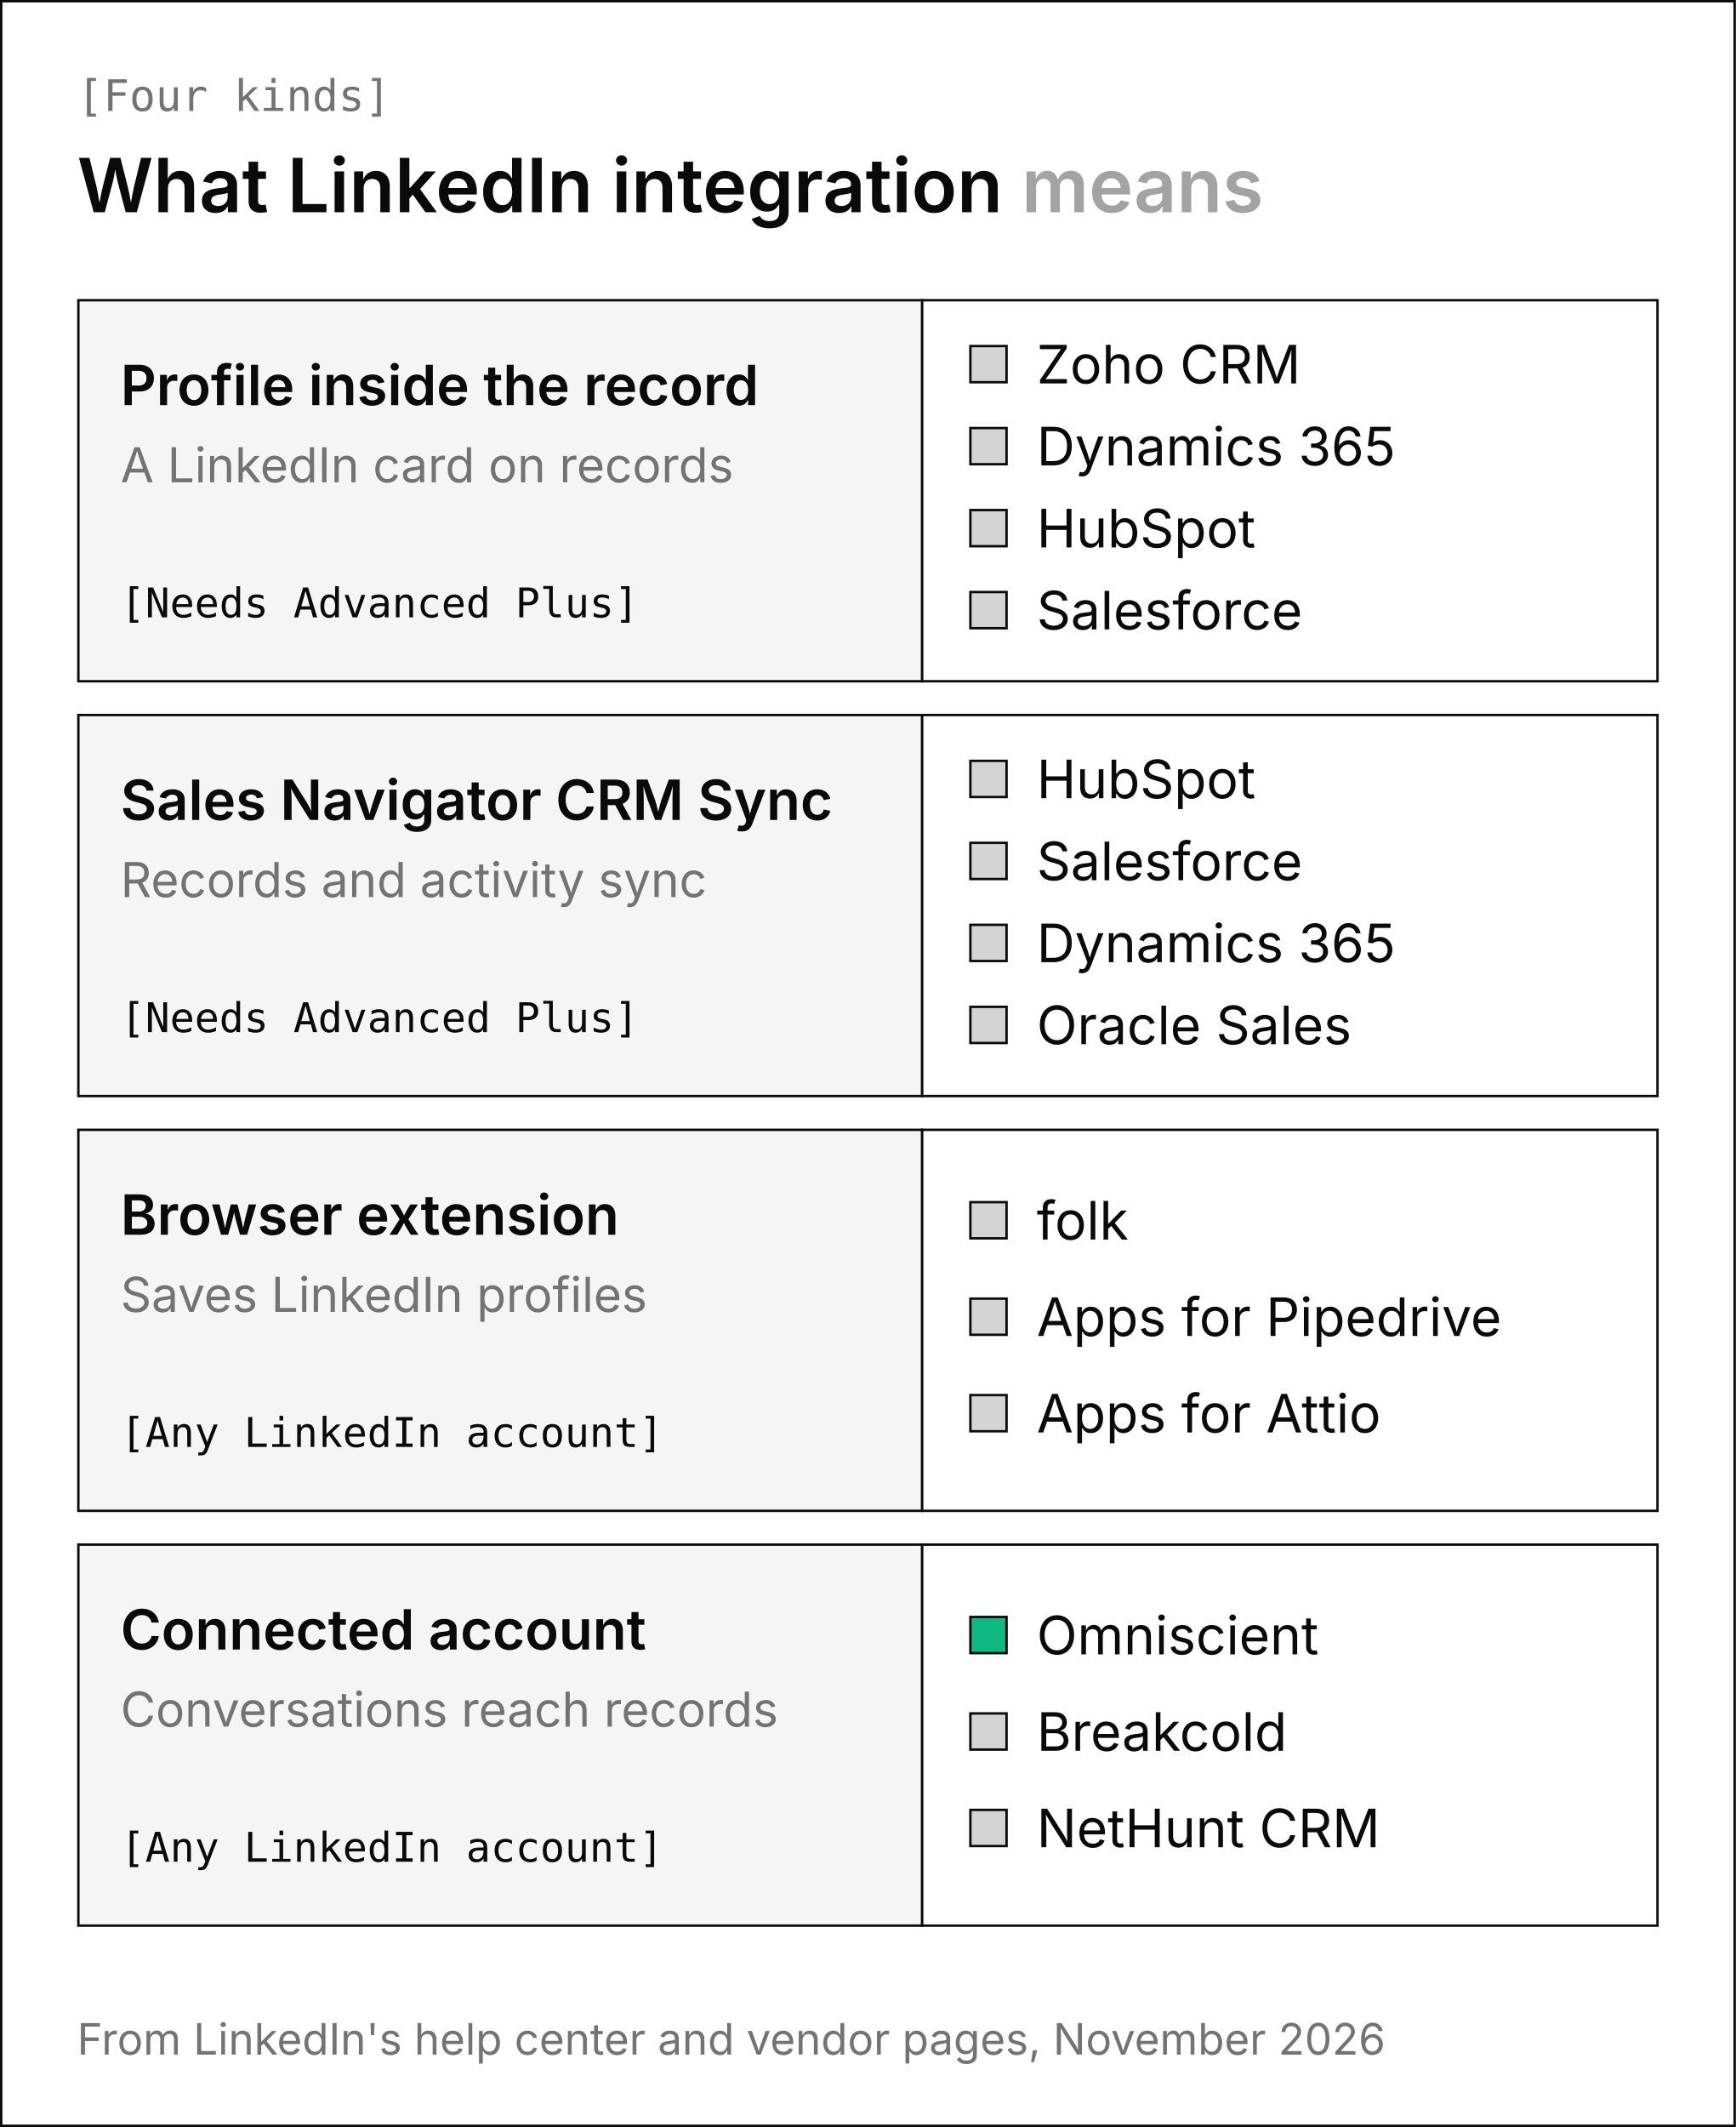
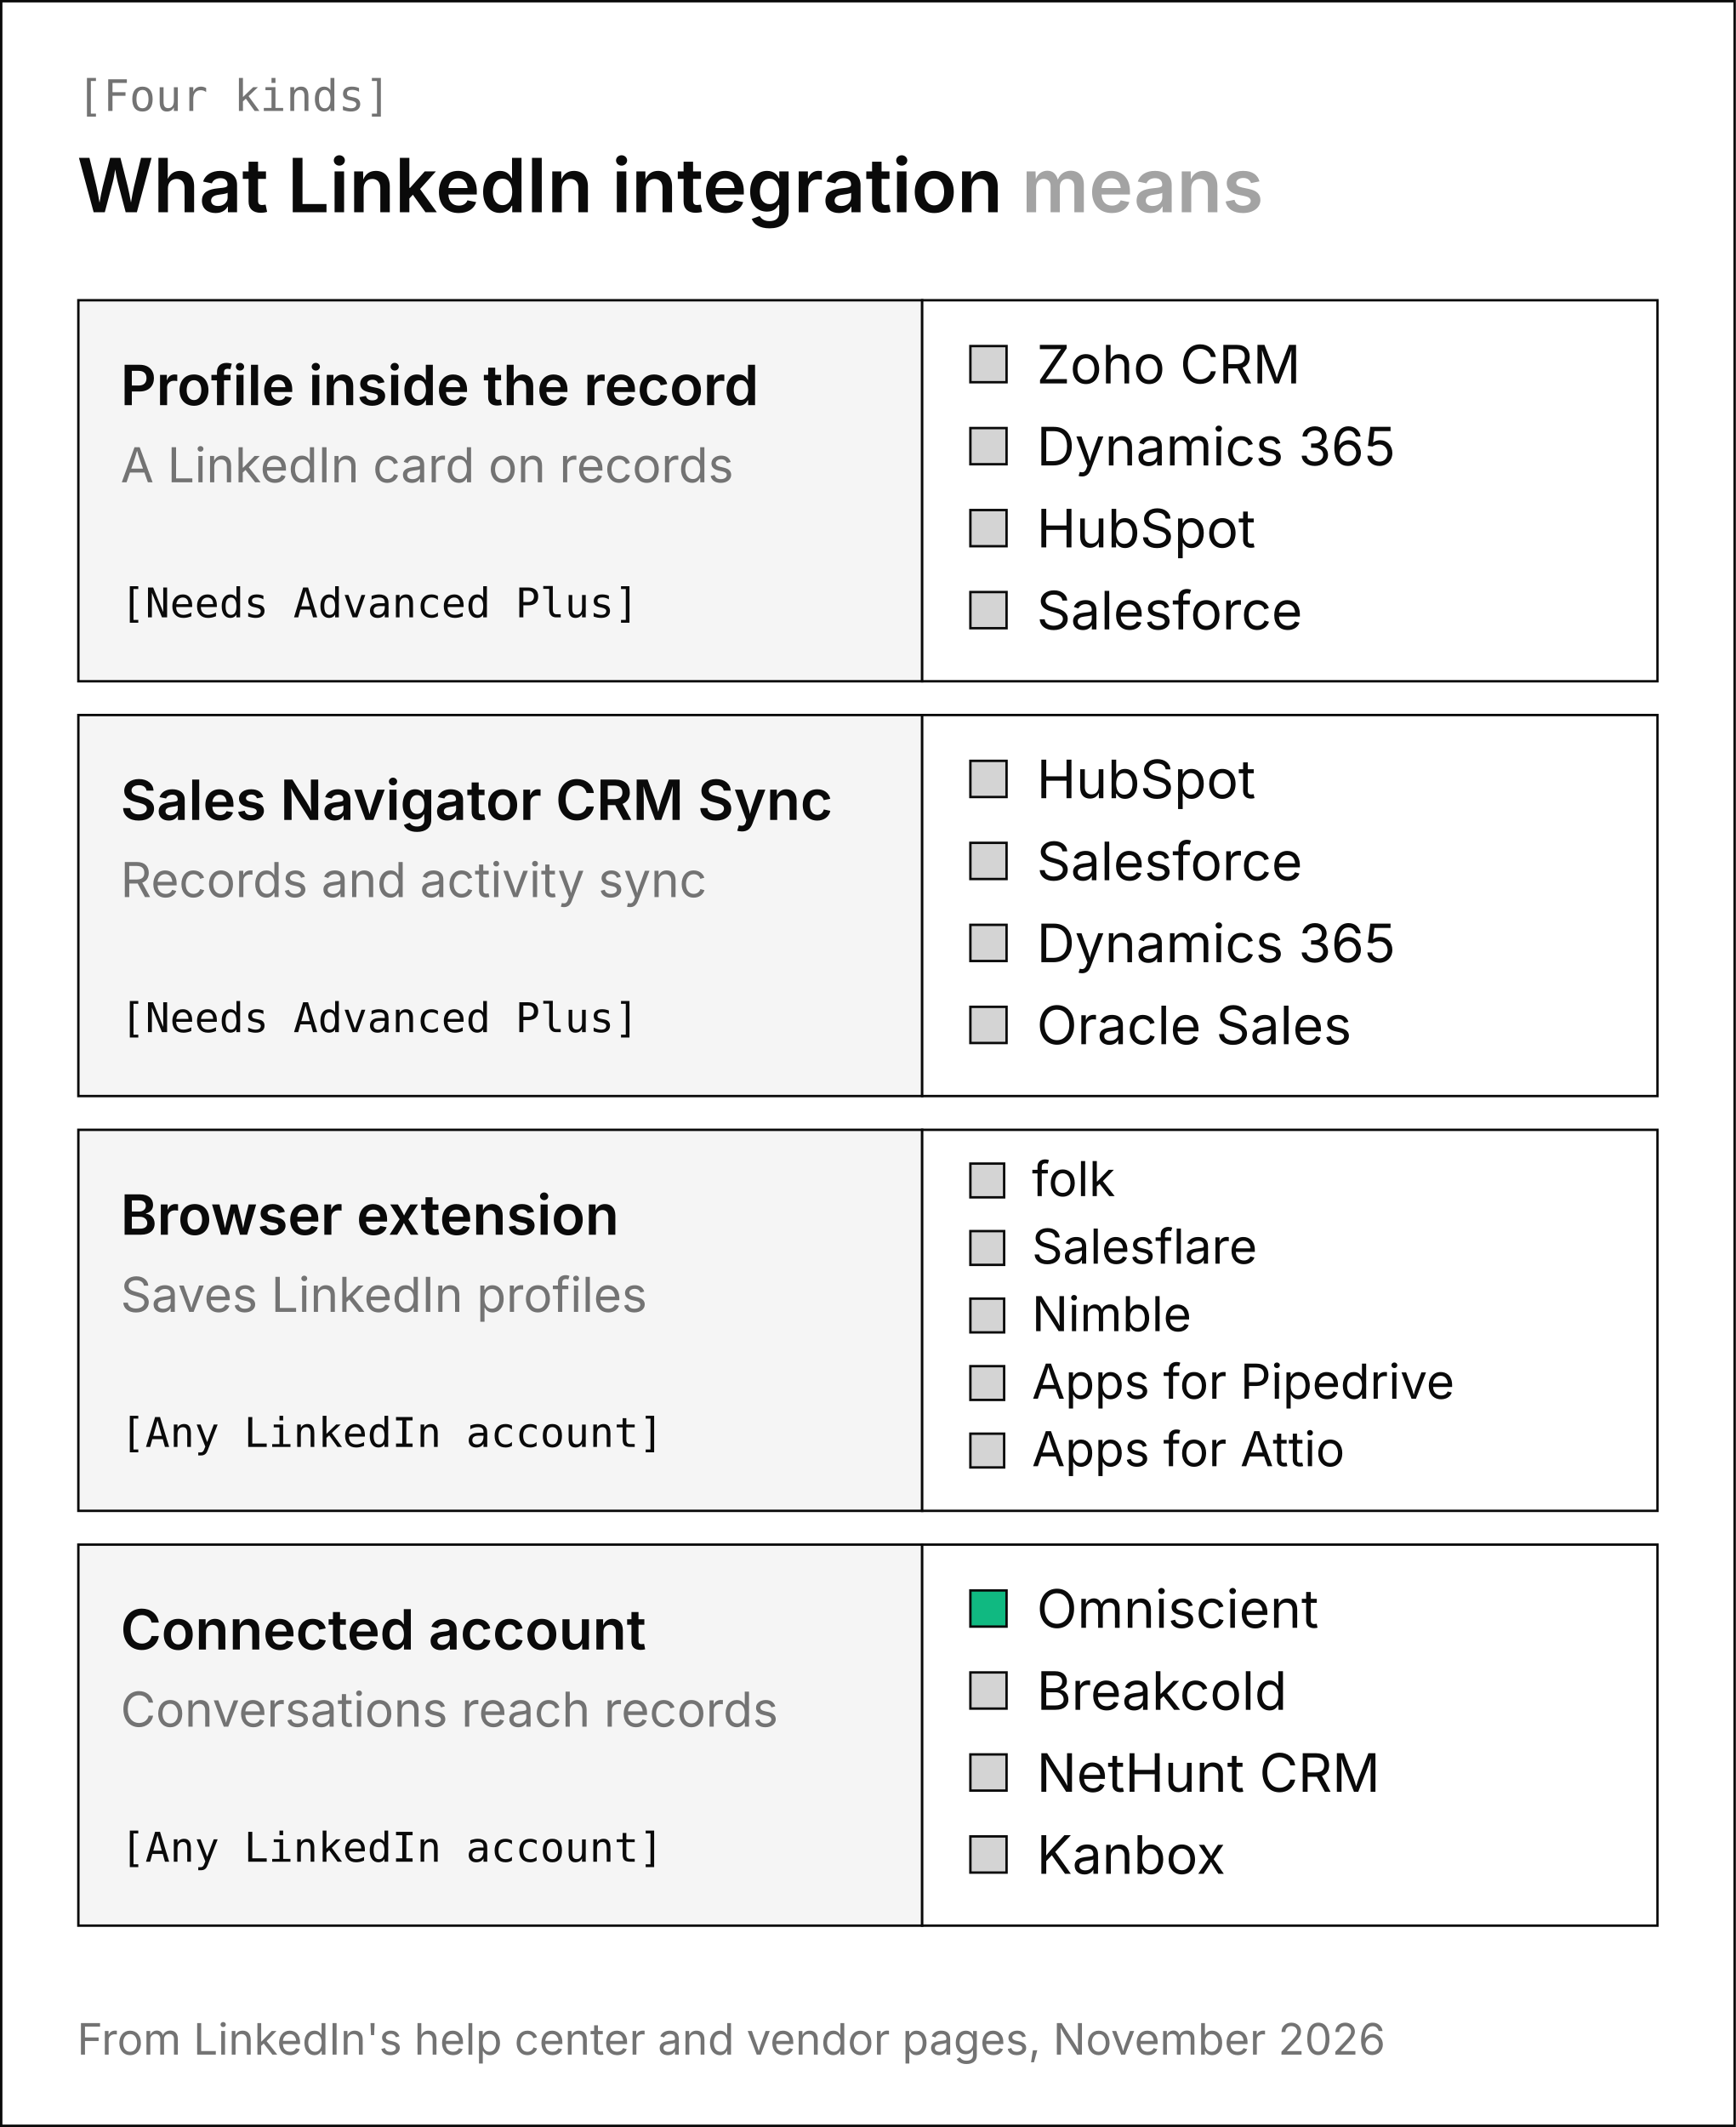
<svg xmlns="http://www.w3.org/2000/svg" viewBox="0 0 720 882" width="720" height="882" role="img" aria-labelledby="t d" font-family="Inter, system-ui, sans-serif">
  <rect width="720" height="882" fill="#ffffff" />
  <rect x="0.5" y="0.5" width="719" height="881" fill="none" stroke="#0a0a0a" />
  <text x="32" y="46" font-family="Geist Mono, ui-monospace, monospace" font-size="18" fill="#737373">[Four kinds]</text>
  <text x="32" y="88" font-size="31" font-weight="600" fill="#0a0a0a">What LinkedIn integration <tspan fill="#a3a3a3">means</tspan>
  </text>
  <rect x="32.5" y="124.5" width="350" height="158" fill="#f5f5f5" stroke="#0a0a0a" />
  <rect x="382.5" y="124.5" width="305" height="158" fill="#ffffff" stroke="#0a0a0a" />
  <text x="50" y="168" font-size="23" font-weight="600" fill="#0a0a0a">Profile inside the record</text>
  <text x="50" y="200" font-size="20" fill="#737373">A LinkedIn card on records</text>
  <text x="50" y="256" font-family="Geist Mono, ui-monospace, monospace" font-size="17" fill="#0a0a0a">[Needs Advanced Plus]</text>
  <rect x="402.5" y="143.5" width="15" height="15" fill="#d4d4d4" stroke="#0a0a0a" />
  <text x="430" y="159.0" font-size="22" fill="#0a0a0a">Zoho CRM</text>
  <rect x="402.5" y="177.5" width="15" height="15" fill="#d4d4d4" stroke="#0a0a0a" />
  <text x="430" y="193.0" font-size="22" fill="#0a0a0a">Dynamics 365</text>
  <rect x="402.5" y="211.5" width="15" height="15" fill="#d4d4d4" stroke="#0a0a0a" />
  <text x="430" y="227.0" font-size="22" fill="#0a0a0a">HubSpot</text>
  <rect x="402.5" y="245.5" width="15" height="15" fill="#d4d4d4" stroke="#0a0a0a" />
  <text x="430" y="261.0" font-size="22" fill="#0a0a0a">Salesforce</text>
  <rect x="32.5" y="296.5" width="350" height="158" fill="#f5f5f5" stroke="#0a0a0a" />
  <rect x="382.5" y="296.5" width="305" height="158" fill="#ffffff" stroke="#0a0a0a" />
  <text x="50" y="340" font-size="23" font-weight="600" fill="#0a0a0a">Sales Navigator CRM Sync</text>
  <text x="50" y="372" font-size="20" fill="#737373">Records and activity sync</text>
  <text x="50" y="428" font-family="Geist Mono, ui-monospace, monospace" font-size="17" fill="#0a0a0a">[Needs Advanced Plus]</text>
  <rect x="402.5" y="315.5" width="15" height="15" fill="#d4d4d4" stroke="#0a0a0a" />
  <text x="430" y="331.0" font-size="22" fill="#0a0a0a">HubSpot</text>
  <rect x="402.5" y="349.5" width="15" height="15" fill="#d4d4d4" stroke="#0a0a0a" />
  <text x="430" y="365.0" font-size="22" fill="#0a0a0a">Salesforce</text>
  <rect x="402.5" y="383.5" width="15" height="15" fill="#d4d4d4" stroke="#0a0a0a" />
  <text x="430" y="399.0" font-size="22" fill="#0a0a0a">Dynamics 365</text>
  <rect x="402.5" y="417.5" width="15" height="15" fill="#d4d4d4" stroke="#0a0a0a" />
  <text x="430" y="433.0" font-size="22" fill="#0a0a0a">Oracle Sales</text>
  <rect x="32.5" y="468.5" width="350" height="158" fill="#f5f5f5" stroke="#0a0a0a" />
  <rect x="382.5" y="468.5" width="305" height="158" fill="#ffffff" stroke="#0a0a0a" />
  <text x="50" y="512" font-size="23" font-weight="600" fill="#0a0a0a">Browser extension</text>
  <text x="50" y="544" font-size="20" fill="#737373">Saves LinkedIn profiles</text>
  <text x="50" y="600" font-family="Geist Mono, ui-monospace, monospace" font-size="17" fill="#0a0a0a">[Any LinkedIn account]</text>
-   <rect x="402.5" y="498.5" width="15" height="15" fill="#d4d4d4" stroke="#0a0a0a" />
-   <text x="430" y="514.0" font-size="22" fill="#0a0a0a">folk</text>
-   <rect x="402.5" y="538.5" width="15" height="15" fill="#d4d4d4" stroke="#0a0a0a" />
-   <text x="430" y="554.0" font-size="22" fill="#0a0a0a">Apps for Pipedrive</text>
-   <rect x="402.5" y="578.5" width="15" height="15" fill="#d4d4d4" stroke="#0a0a0a" />
-   <text x="430" y="594.0" font-size="22" fill="#0a0a0a">Apps for Attio</text>
+   <rect x="402.5" y="482.5" width="14" height="14" fill="#d4d4d4" stroke="#0a0a0a" />
+   <text x="428" y="496" font-size="20" fill="#0a0a0a">folk</text>
+   <rect x="402.5" y="510.5" width="14" height="14" fill="#d4d4d4" stroke="#0a0a0a" />
+   <text x="428" y="524" font-size="20" fill="#0a0a0a">Salesflare</text>
+   <rect x="402.5" y="538.5" width="14" height="14" fill="#d4d4d4" stroke="#0a0a0a" />
+   <text x="428" y="552" font-size="20" fill="#0a0a0a">Nimble</text>
+   <rect x="402.5" y="566.5" width="14" height="14" fill="#d4d4d4" stroke="#0a0a0a" />
+   <text x="428" y="580" font-size="20" fill="#0a0a0a">Apps for Pipedrive</text>
+   <rect x="402.5" y="594.5" width="14" height="14" fill="#d4d4d4" stroke="#0a0a0a" />
+   <text x="428" y="608" font-size="20" fill="#0a0a0a">Apps for Attio</text>
  <rect x="32.5" y="640.5" width="350" height="158" fill="#f5f5f5" stroke="#0a0a0a" />
  <rect x="382.5" y="640.5" width="305" height="158" fill="#ffffff" stroke="#0a0a0a" />
  <text x="50" y="684" font-size="23" font-weight="600" fill="#0a0a0a">Connected account</text>
  <text x="50" y="716" font-size="20" fill="#737373">Conversations reach records</text>
  <text x="50" y="772" font-family="Geist Mono, ui-monospace, monospace" font-size="17" fill="#0a0a0a">[Any LinkedIn account]</text>
-   <rect x="402.5" y="670.5" width="15" height="15" fill="#10b981" stroke="#0a0a0a" />
-   <text x="430" y="686.0" font-size="22" fill="#0a0a0a">Omniscient</text>
-   <rect x="402.5" y="710.5" width="15" height="15" fill="#d4d4d4" stroke="#0a0a0a" />
-   <text x="430" y="726.0" font-size="22" fill="#0a0a0a">Breakcold</text>
-   <rect x="402.5" y="750.5" width="15" height="15" fill="#d4d4d4" stroke="#0a0a0a" />
-   <text x="430" y="766.0" font-size="22" fill="#0a0a0a">NetHunt CRM</text>
+   <rect x="402.5" y="659.5" width="15" height="15" fill="#10b981" stroke="#0a0a0a" />
+   <text x="430" y="675.0" font-size="22" fill="#0a0a0a">Omniscient</text>
+   <rect x="402.5" y="693.5" width="15" height="15" fill="#d4d4d4" stroke="#0a0a0a" />
+   <text x="430" y="709.0" font-size="22" fill="#0a0a0a">Breakcold</text>
+   <rect x="402.5" y="727.5" width="15" height="15" fill="#d4d4d4" stroke="#0a0a0a" />
+   <text x="430" y="743.0" font-size="22" fill="#0a0a0a">NetHunt CRM</text>
+   <rect x="402.5" y="761.5" width="15" height="15" fill="#d4d4d4" stroke="#0a0a0a" />
+   <text x="430" y="777.0" font-size="22" fill="#0a0a0a">Kanbox</text>
  <text x="32" y="852" font-size="18" fill="#737373">From LinkedIn's help center and vendor pages, November 2026</text>
</svg>
